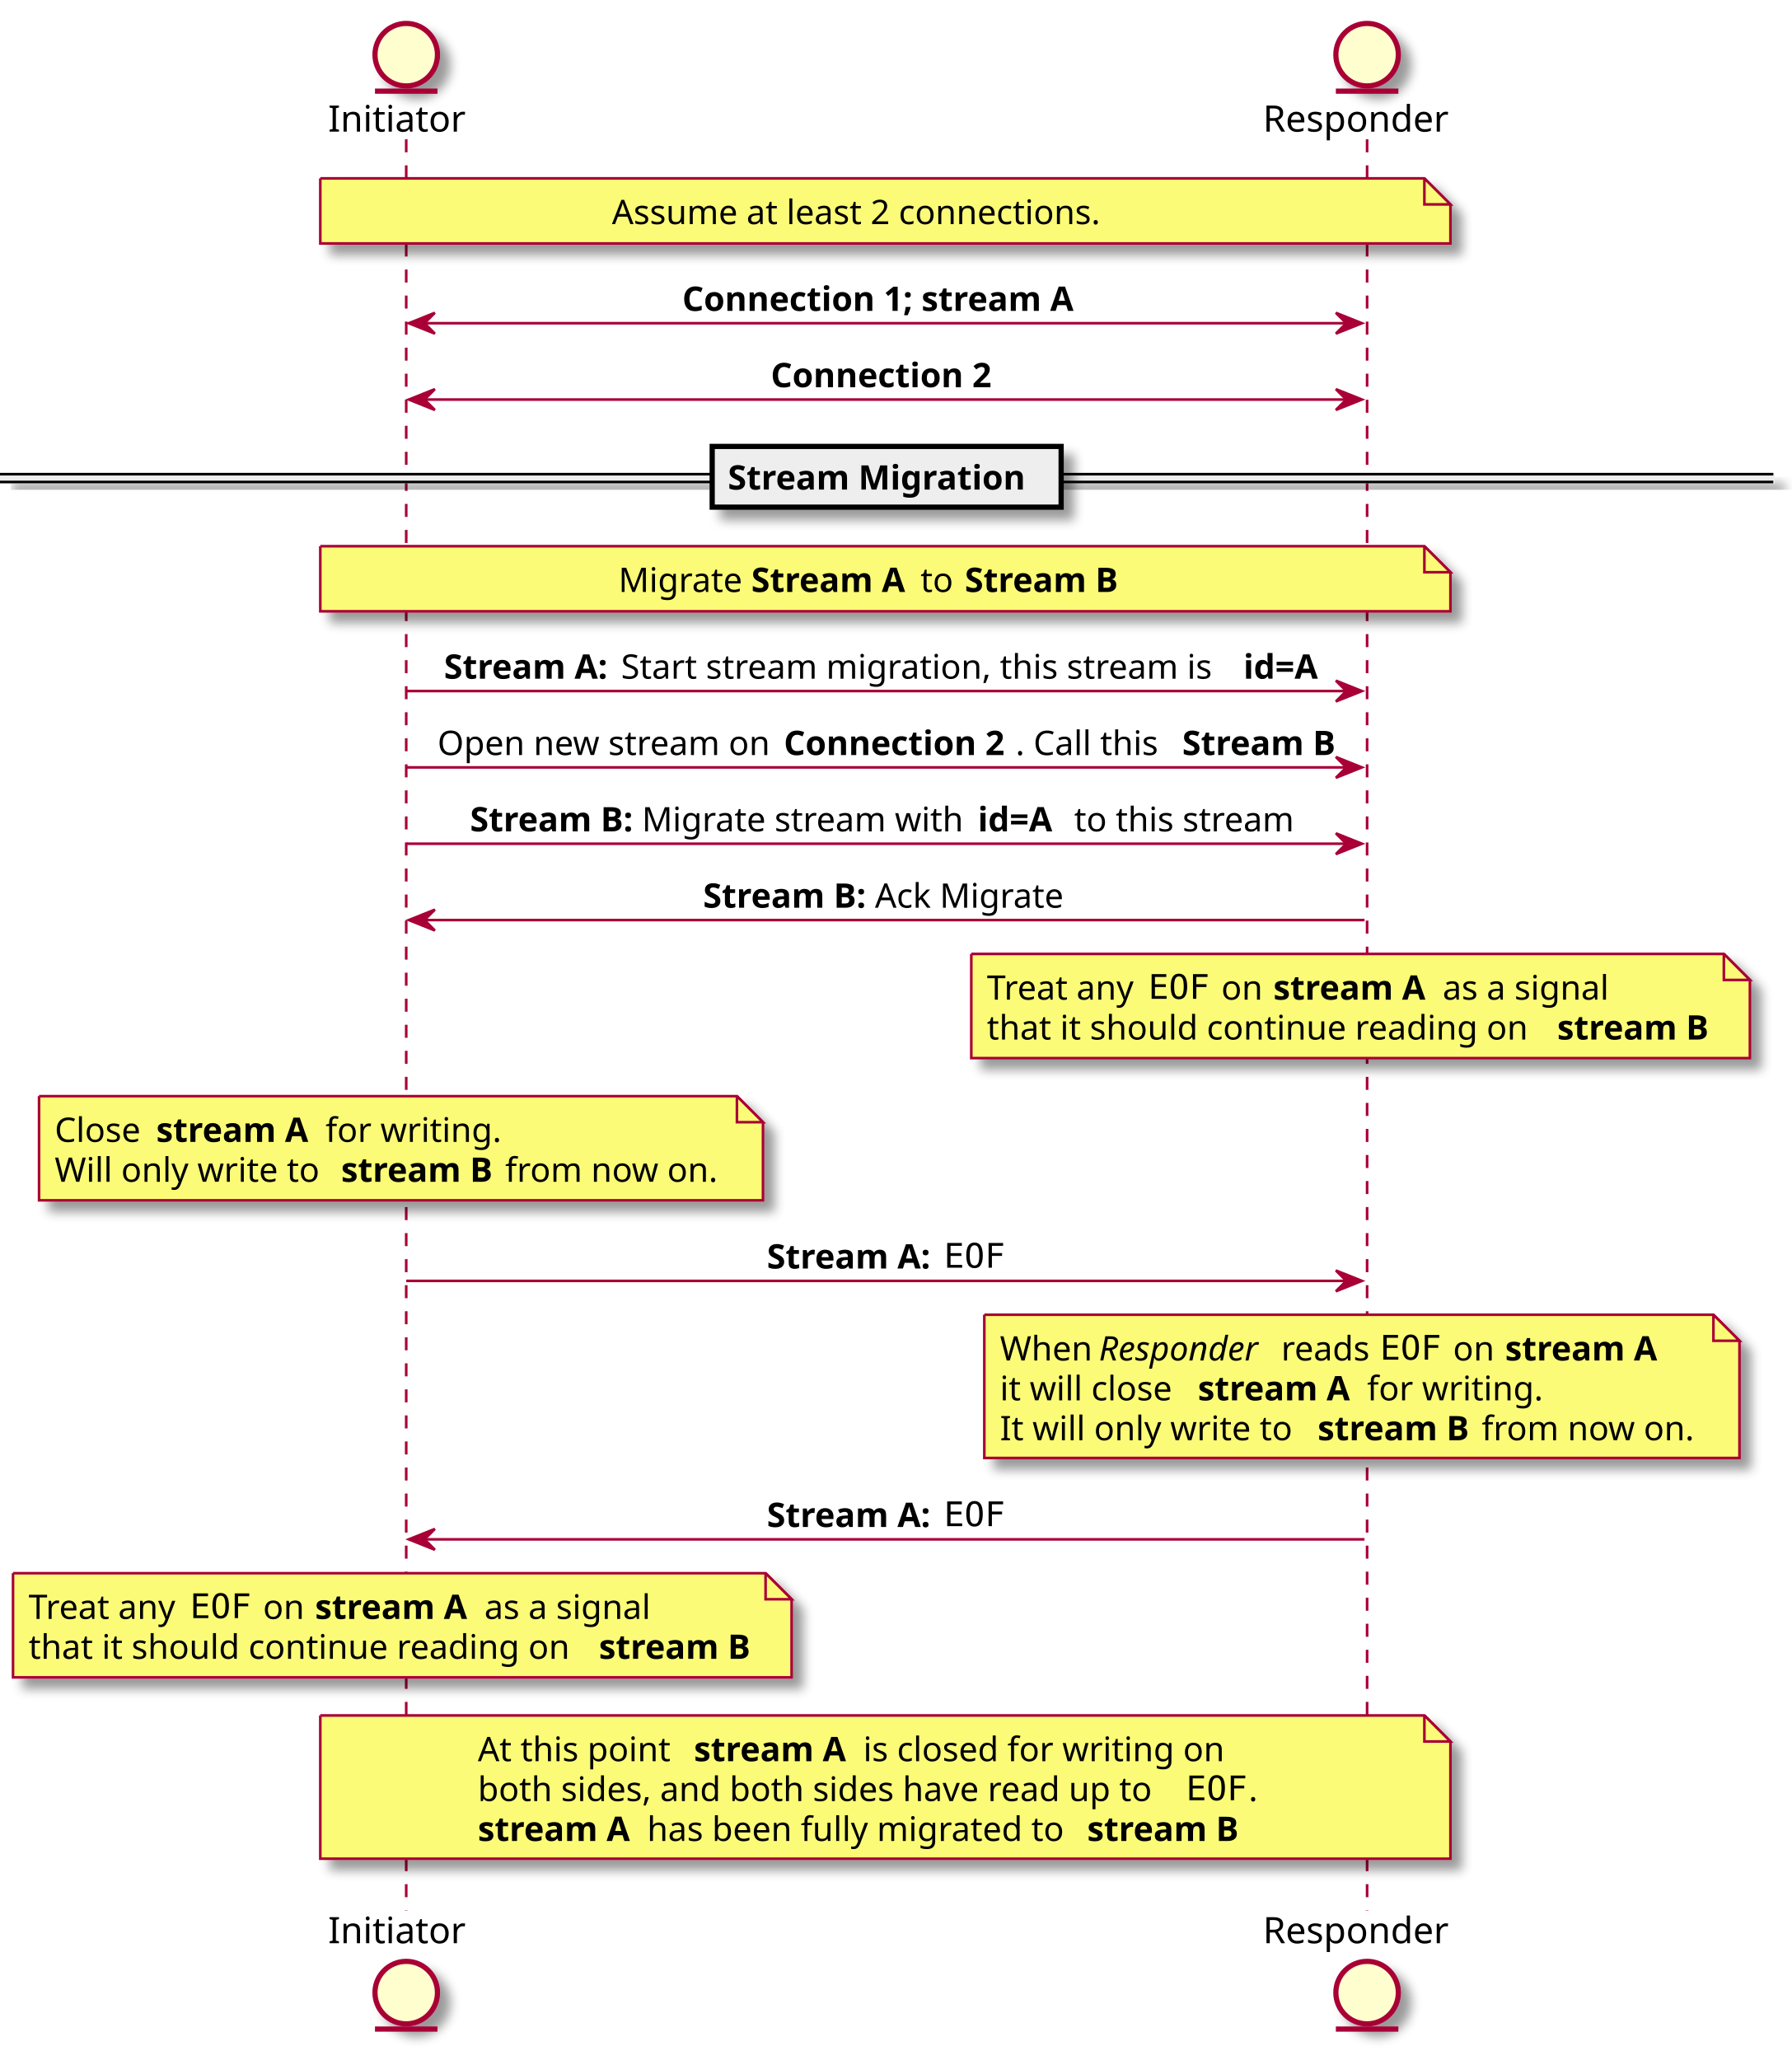
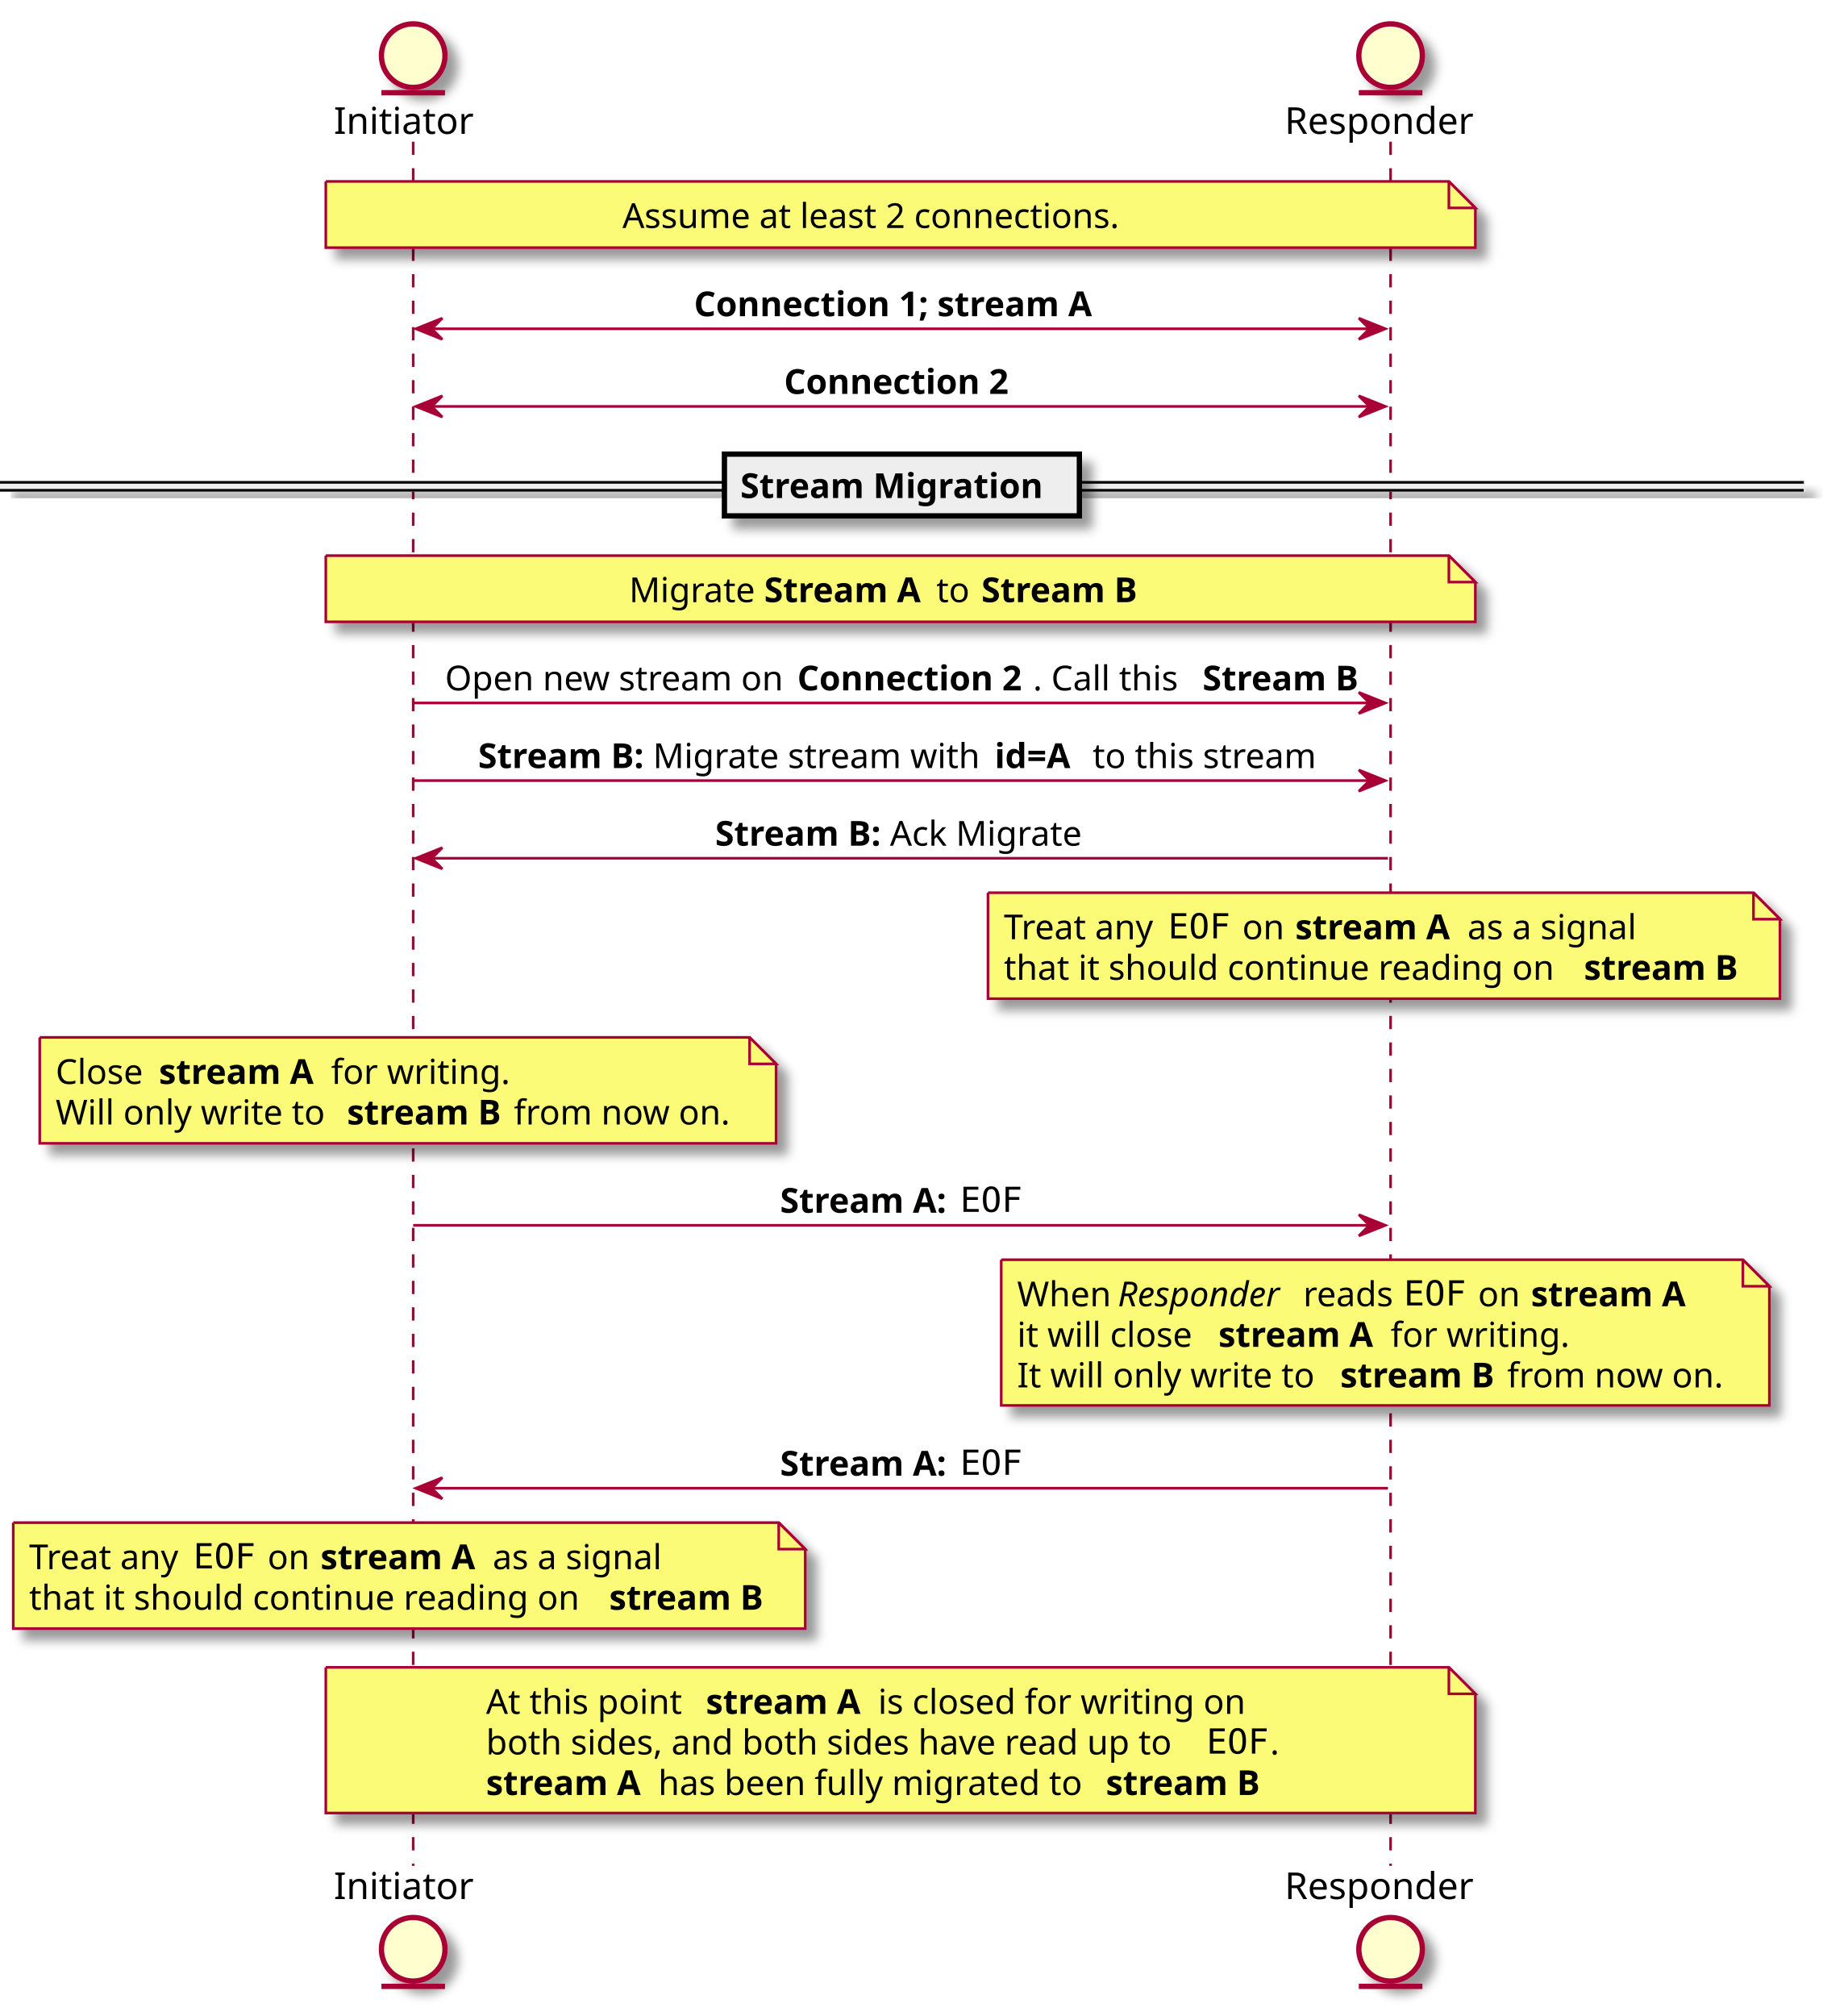
- <svg xmlns="http://www.w3.org/2000/svg" contentScriptType="application/ecmascript" contentStyleType="text/css" height="791px" preserveAspectRatio="none" style="width:688px;height:791px;background:#FFFFFF;" version="1.1" viewBox="0 0 688 791" width="688px" zoomAndPan="magnify">
+ <svg xmlns="http://www.w3.org/2000/svg" contentScriptType="application/ecmascript" contentStyleType="text/css" height="761px" preserveAspectRatio="none" style="width:688px;height:761px;background:#FFFFFF;" version="1.1" viewBox="0 0 688 761" width="688px" zoomAndPan="magnify">
  <defs>
-     <filter height="300%" id="f6gg6yevf5956" width="300%" x="-1" y="-1">
+     <filter height="300%" id="frpb3c6u2oizg" width="300%" x="-1" y="-1">
      <feGaussianBlur result="blurOut" stdDeviation="2.0" />
      <feColorMatrix in="blurOut" result="blurOut2" type="matrix" values="0 0 0 0 0 0 0 0 0 0 0 0 0 0 0 0 0 0 .4 0" />
      <feOffset dx="4.0" dy="4.0" in="blurOut2" result="blurOut3" />
      <feBlend in="SourceGraphic" in2="blurOut3" mode="normal" />
    </filter>
  </defs>
  <g>
-     <line style="stroke:#A80036;stroke-width:1.0;stroke-dasharray:5.0,5.0;" x1="156" x2="156" y1="53.488" y2="733.631" />
-     <line style="stroke:#A80036;stroke-width:1.0;stroke-dasharray:5.0,5.0;" x1="525" x2="525" y1="53.488" y2="733.631" />
+     <line style="stroke:#A80036;stroke-width:1.0;stroke-dasharray:5.0,5.0;" x1="156" x2="156" y1="53.488" y2="704.32" />
+     <line style="stroke:#A80036;stroke-width:1.0;stroke-dasharray:5.0,5.0;" x1="525" x2="525" y1="53.488" y2="704.32" />
    <text fill="#000000" font-family="sans-serif" font-size="14" lengthAdjust="spacing" textLength="54" x="126" y="50.535">Initiator</text>
-     <ellipse cx="156" cy="21" fill="#FEFECE" filter="url(#f6gg6yevf5956)" rx="12" ry="12" style="stroke:#A80036;stroke-width:2.0;" />
+     <ellipse cx="156" cy="21" fill="#FEFECE" filter="url(#frpb3c6u2oizg)" rx="12" ry="12" style="stroke:#A80036;stroke-width:2.0;" />
    <line style="stroke:#A80036;stroke-width:2.0;" x1="144" x2="168" y1="35" y2="35" />
-     <text fill="#000000" font-family="sans-serif" font-size="14" lengthAdjust="spacing" textLength="54" x="126" y="746.166">Initiator</text>
-     <ellipse cx="156" cy="765.119" fill="#FEFECE" filter="url(#f6gg6yevf5956)" rx="12" ry="12" style="stroke:#A80036;stroke-width:2.0;" />
-     <line style="stroke:#A80036;stroke-width:2.0;" x1="144" x2="168" y1="779.119" y2="779.119" />
+     <text fill="#000000" font-family="sans-serif" font-size="14" lengthAdjust="spacing" textLength="54" x="126" y="716.856">Initiator</text>
+     <ellipse cx="156" cy="735.809" fill="#FEFECE" filter="url(#frpb3c6u2oizg)" rx="12" ry="12" style="stroke:#A80036;stroke-width:2.0;" />
+     <line style="stroke:#A80036;stroke-width:2.0;" x1="144" x2="168" y1="749.809" y2="749.809" />
    <text fill="#000000" font-family="sans-serif" font-size="14" lengthAdjust="spacing" textLength="74" x="485" y="50.535">Responder</text>
-     <ellipse cx="525" cy="21" fill="#FEFECE" filter="url(#f6gg6yevf5956)" rx="12" ry="12" style="stroke:#A80036;stroke-width:2.0;" />
+     <ellipse cx="525" cy="21" fill="#FEFECE" filter="url(#frpb3c6u2oizg)" rx="12" ry="12" style="stroke:#A80036;stroke-width:2.0;" />
    <line style="stroke:#A80036;stroke-width:2.0;" x1="513" x2="537" y1="35" y2="35" />
-     <text fill="#000000" font-family="sans-serif" font-size="14" lengthAdjust="spacing" textLength="74" x="485" y="746.166">Responder</text>
-     <ellipse cx="525" cy="765.119" fill="#FEFECE" filter="url(#f6gg6yevf5956)" rx="12" ry="12" style="stroke:#A80036;stroke-width:2.0;" />
-     <line style="stroke:#A80036;stroke-width:2.0;" x1="513" x2="537" y1="779.119" y2="779.119" />
-     <path d="M123,68.488 L123,93.488 L557,93.488 L557,78.488 L547,68.488 L123,68.488 " fill="#FBFB77" filter="url(#f6gg6yevf5956)" style="stroke:#A80036;stroke-width:1.0;" />
+     <text fill="#000000" font-family="sans-serif" font-size="14" lengthAdjust="spacing" textLength="74" x="485" y="716.856">Responder</text>
+     <ellipse cx="525" cy="735.809" fill="#FEFECE" filter="url(#frpb3c6u2oizg)" rx="12" ry="12" style="stroke:#A80036;stroke-width:2.0;" />
+     <line style="stroke:#A80036;stroke-width:2.0;" x1="513" x2="537" y1="749.809" y2="749.809" />
+     <path d="M123,68.488 L123,93.488 L557,93.488 L557,78.488 L547,68.488 L123,68.488 " fill="#FBFB77" filter="url(#frpb3c6u2oizg)" style="stroke:#A80036;stroke-width:1.0;" />
    <path d="M547,68.488 L547,78.488 L557,78.488 L547,68.488 " fill="#FBFB77" style="stroke:#A80036;stroke-width:1.0;" />
    <text fill="#000000" font-family="sans-serif" font-size="13" lengthAdjust="spacing" textLength="197" x="235" y="86.057">Assume at least 2 connections.</text>
    <polygon fill="#A80036" points="167,120.109,157,124.109,167,128.109,163,124.109" style="stroke:#A80036;stroke-width:1.0;" />
    <polygon fill="#A80036" points="513,120.109,523,124.109,513,128.109,517,124.109" style="stroke:#A80036;stroke-width:1.0;" />
    <line style="stroke:#A80036;stroke-width:1.0;" x1="161" x2="519" y1="124.109" y2="124.109" />
    <text fill="#000000" font-family="sans-serif" font-size="13" font-weight="bold" lengthAdjust="spacing" textLength="157" x="262" y="119.367">Connection 1; stream A</text>
    <polygon fill="#A80036" points="167,149.42,157,153.42,167,157.42,163,153.42" style="stroke:#A80036;stroke-width:1.0;" />
    <polygon fill="#A80036" points="513,149.42,523,153.42,513,157.42,517,153.42" style="stroke:#A80036;stroke-width:1.0;" />
    <line style="stroke:#A80036;stroke-width:1.0;" x1="161" x2="519" y1="153.42" y2="153.42" />
    <text fill="#000000" font-family="sans-serif" font-size="13" font-weight="bold" lengthAdjust="spacing" textLength="89" x="296" y="148.678">Connection 2</text>
-     <rect fill="#EEEEEE" filter="url(#f6gg6yevf5956)" height="3" style="stroke:#EEEEEE;stroke-width:1.0;" width="681" x="0" y="182.075" />
+     <rect fill="#EEEEEE" filter="url(#frpb3c6u2oizg)" height="3" style="stroke:#EEEEEE;stroke-width:1.0;" width="681" x="0" y="182.075" />
    <line style="stroke:#000000;stroke-width:1.0;" x1="0" x2="681" y1="182.075" y2="182.075" />
    <line style="stroke:#000000;stroke-width:1.0;" x1="0" x2="681" y1="185.075" y2="185.075" />
-     <rect fill="#EEEEEE" filter="url(#f6gg6yevf5956)" height="23.311" style="stroke:#000000;stroke-width:2.0;" width="134" x="273.5" y="171.42" />
+     <rect fill="#EEEEEE" filter="url(#frpb3c6u2oizg)" height="23.311" style="stroke:#000000;stroke-width:2.0;" width="134" x="273.5" y="171.42" />
    <text fill="#000000" font-family="sans-serif" font-size="13" font-weight="bold" lengthAdjust="spacing" textLength="116" x="279.5" y="187.988">Stream Migration</text>
-     <path d="M123,209.731 L123,234.731 L557,234.731 L557,219.731 L547,209.731 L123,209.731 " fill="#FBFB77" filter="url(#f6gg6yevf5956)" style="stroke:#A80036;stroke-width:1.0;" />
+     <path d="M123,209.731 L123,234.731 L557,234.731 L557,219.731 L547,209.731 L123,209.731 " fill="#FBFB77" filter="url(#frpb3c6u2oizg)" style="stroke:#A80036;stroke-width:1.0;" />
    <path d="M547,209.731 L547,219.731 L557,219.731 L547,209.731 " fill="#FBFB77" style="stroke:#A80036;stroke-width:1.0;" />
    <text fill="#000000" font-family="sans-serif" font-size="13" lengthAdjust="spacing" textLength="47" x="237.5" y="227.299">Migrate</text>
    <text fill="#000000" font-family="sans-serif" font-size="13" font-weight="bold" lengthAdjust="spacing" textLength="61" x="288.5" y="227.299">Stream A</text>
    <text fill="#000000" font-family="sans-serif" font-size="13" lengthAdjust="spacing" textLength="13" x="353.5" y="227.299">to</text>
    <text fill="#000000" font-family="sans-serif" font-size="13" font-weight="bold" lengthAdjust="spacing" textLength="59" x="370.5" y="227.299">Stream B</text>
    <polygon fill="#A80036" points="513,261.352,523,265.352,513,269.352,517,265.352" style="stroke:#A80036;stroke-width:1.0;" />
    <line style="stroke:#A80036;stroke-width:1.0;" x1="156" x2="519" y1="265.352" y2="265.352" />
-     <text fill="#000000" font-family="sans-serif" font-size="13" font-weight="bold" lengthAdjust="spacing" textLength="64" x="170.5" y="260.609">Stream A:</text>
-     <text fill="#000000" font-family="sans-serif" font-size="13" lengthAdjust="spacing" textLength="235" x="238.5" y="260.609">Start stream migration, this stream is</text>
-     <text fill="#000000" font-family="sans-serif" font-size="13" font-weight="bold" lengthAdjust="spacing" textLength="33" x="477.5" y="260.609">id=A</text>
+     <text fill="#000000" font-family="sans-serif" font-size="13" lengthAdjust="spacing" textLength="129" x="168" y="260.609">Open new stream on</text>
+     <text fill="#000000" font-family="sans-serif" font-size="13" font-weight="bold" lengthAdjust="spacing" textLength="89" x="301" y="260.609">Connection 2</text>
+     <text fill="#000000" font-family="sans-serif" font-size="13" lengthAdjust="spacing" textLength="60" x="390" y="260.609">. Call this</text>
+     <text fill="#000000" font-family="sans-serif" font-size="13" font-weight="bold" lengthAdjust="spacing" textLength="59" x="454" y="260.609">Stream B</text>
    <polygon fill="#A80036" points="513,290.662,523,294.662,513,298.662,517,294.662" style="stroke:#A80036;stroke-width:1.0;" />
    <line style="stroke:#A80036;stroke-width:1.0;" x1="156" x2="519" y1="294.662" y2="294.662" />
-     <text fill="#000000" font-family="sans-serif" font-size="13" lengthAdjust="spacing" textLength="129" x="168" y="289.92">Open new stream on</text>
-     <text fill="#000000" font-family="sans-serif" font-size="13" font-weight="bold" lengthAdjust="spacing" textLength="89" x="301" y="289.92">Connection 2</text>
-     <text fill="#000000" font-family="sans-serif" font-size="13" lengthAdjust="spacing" textLength="60" x="390" y="289.92">. Call this</text>
-     <text fill="#000000" font-family="sans-serif" font-size="13" font-weight="bold" lengthAdjust="spacing" textLength="59" x="454" y="289.92">Stream B</text>
-     <polygon fill="#A80036" points="513,319.973,523,323.973,513,327.973,517,323.973" style="stroke:#A80036;stroke-width:1.0;" />
-     <line style="stroke:#A80036;stroke-width:1.0;" x1="156" x2="519" y1="323.973" y2="323.973" />
-     <text fill="#000000" font-family="sans-serif" font-size="13" font-weight="bold" lengthAdjust="spacing" textLength="62" x="180.5" y="319.231">Stream B:</text>
-     <text fill="#000000" font-family="sans-serif" font-size="13" lengthAdjust="spacing" textLength="125" x="246.5" y="319.231">Migrate stream with</text>
-     <text fill="#000000" font-family="sans-serif" font-size="13" font-weight="bold" lengthAdjust="spacing" textLength="33" x="375.5" y="319.231">id=A</text>
-     <text fill="#000000" font-family="sans-serif" font-size="13" lengthAdjust="spacing" textLength="88" x="412.5" y="319.231">to this stream</text>
-     <polygon fill="#A80036" points="167,349.283,157,353.283,167,357.283,163,353.283" style="stroke:#A80036;stroke-width:1.0;" />
-     <line style="stroke:#A80036;stroke-width:1.0;" x1="161" x2="524" y1="353.283" y2="353.283" />
-     <text fill="#000000" font-family="sans-serif" font-size="13" font-weight="bold" lengthAdjust="spacing" textLength="62" x="270" y="348.541">Stream B:</text>
-     <text fill="#000000" font-family="sans-serif" font-size="13" lengthAdjust="spacing" textLength="75" x="336" y="348.541">Ack Migrate</text>
-     <path d="M373,366.283 L373,406.283 L672,406.283 L672,376.283 L662,366.283 L373,366.283 " fill="#FBFB77" filter="url(#f6gg6yevf5956)" style="stroke:#A80036;stroke-width:1.0;" />
-     <path d="M662,366.283 L662,376.283 L672,376.283 L662,366.283 " fill="#FBFB77" style="stroke:#A80036;stroke-width:1.0;" />
-     <text fill="#000000" font-family="sans-serif" font-size="13" lengthAdjust="spacing" textLength="58" x="379" y="383.852">Treat any</text>
-     <text fill="#000000" font-family="monospace" font-size="13" lengthAdjust="spacing" textLength="24" x="441" y="383.528">EOF</text>
-     <text fill="#000000" font-family="sans-serif" font-size="13" lengthAdjust="spacing" textLength="16" x="469" y="383.852">on</text>
-     <text fill="#000000" font-family="sans-serif" font-size="13" font-weight="bold" lengthAdjust="spacing" textLength="61" x="489" y="383.852">stream A</text>
-     <text fill="#000000" font-family="sans-serif" font-size="13" lengthAdjust="spacing" textLength="67" x="554" y="383.852">as a signal</text>
-     <text fill="#000000" font-family="sans-serif" font-size="13" lengthAdjust="spacing" textLength="215" x="379" y="399.162">that it should continue reading on</text>
-     <text fill="#000000" font-family="sans-serif" font-size="13" font-weight="bold" lengthAdjust="spacing" textLength="59" x="598" y="399.162">stream B</text>
-     <path d="M15,420.904 L15,460.904 L293,460.904 L293,430.904 L283,420.904 L15,420.904 " fill="#FBFB77" filter="url(#f6gg6yevf5956)" style="stroke:#A80036;stroke-width:1.0;" />
-     <path d="M283,420.904 L283,430.904 L293,430.904 L283,420.904 " fill="#FBFB77" style="stroke:#A80036;stroke-width:1.0;" />
-     <text fill="#000000" font-family="sans-serif" font-size="13" lengthAdjust="spacing" textLength="35" x="21" y="438.473">Close</text>
-     <text fill="#000000" font-family="sans-serif" font-size="13" font-weight="bold" lengthAdjust="spacing" textLength="61" x="60" y="438.473">stream A</text>
-     <text fill="#000000" font-family="sans-serif" font-size="13" lengthAdjust="spacing" textLength="70" x="125" y="438.473">for writing.</text>
-     <text fill="#000000" font-family="sans-serif" font-size="13" lengthAdjust="spacing" textLength="106" x="21" y="453.783">Will only write to</text>
-     <text fill="#000000" font-family="sans-serif" font-size="13" font-weight="bold" lengthAdjust="spacing" textLength="59" x="131" y="453.783">stream B</text>
-     <text fill="#000000" font-family="sans-serif" font-size="13" lengthAdjust="spacing" textLength="84" x="194" y="453.783">from now on.</text>
-     <polygon fill="#A80036" points="513,487.836,523,491.836,513,495.836,517,491.836" style="stroke:#A80036;stroke-width:1.0;" />
-     <line style="stroke:#A80036;stroke-width:1.0;" x1="156" x2="519" y1="491.836" y2="491.836" />
-     <text fill="#000000" font-family="sans-serif" font-size="13" font-weight="bold" lengthAdjust="spacing" textLength="64" x="294.5" y="487.094">Stream A:</text>
-     <text fill="#000000" font-family="sans-serif" font-size="13" lengthAdjust="spacing" textLength="0" x="362.5" y="487.094" />
-     <text fill="#000000" font-family="monospace" font-size="13" lengthAdjust="spacing" textLength="24" x="362.5" y="486.77">EOF</text>
-     <path d="M378,504.836 L378,559.836 L668,559.836 L668,514.836 L658,504.836 L378,504.836 " fill="#FBFB77" filter="url(#f6gg6yevf5956)" style="stroke:#A80036;stroke-width:1.0;" />
-     <path d="M658,504.836 L658,514.836 L668,514.836 L658,504.836 " fill="#FBFB77" style="stroke:#A80036;stroke-width:1.0;" />
-     <text fill="#000000" font-family="sans-serif" font-size="13" lengthAdjust="spacing" textLength="34" x="384" y="522.404">When</text>
-     <text fill="#000000" font-family="sans-serif" font-size="13" font-style="italic" lengthAdjust="spacing" textLength="66" x="422" y="522.404">Responder</text>
-     <text fill="#000000" font-family="sans-serif" font-size="13" lengthAdjust="spacing" textLength="34" x="492" y="522.404">reads</text>
-     <text fill="#000000" font-family="monospace" font-size="13" lengthAdjust="spacing" textLength="24" x="530" y="522.081">EOF</text>
-     <text fill="#000000" font-family="sans-serif" font-size="13" lengthAdjust="spacing" textLength="16" x="558" y="522.404">on</text>
-     <text fill="#000000" font-family="sans-serif" font-size="13" font-weight="bold" lengthAdjust="spacing" textLength="61" x="578" y="522.404">stream A</text>
-     <text fill="#000000" font-family="sans-serif" font-size="13" lengthAdjust="spacing" textLength="72" x="384" y="537.715">it will close</text>
-     <text fill="#000000" font-family="sans-serif" font-size="13" font-weight="bold" lengthAdjust="spacing" textLength="61" x="460" y="537.715">stream A</text>
-     <text fill="#000000" font-family="sans-serif" font-size="13" lengthAdjust="spacing" textLength="70" x="525" y="537.715">for writing.</text>
-     <text fill="#000000" font-family="sans-serif" font-size="13" lengthAdjust="spacing" textLength="118" x="384" y="553.025">It will only write to</text>
-     <text fill="#000000" font-family="sans-serif" font-size="13" font-weight="bold" lengthAdjust="spacing" textLength="59" x="506" y="553.025">stream B</text>
-     <text fill="#000000" font-family="sans-serif" font-size="13" lengthAdjust="spacing" textLength="84" x="569" y="553.025">from now on.</text>
-     <polygon fill="#A80036" points="167,587.078,157,591.078,167,595.078,163,591.078" style="stroke:#A80036;stroke-width:1.0;" />
-     <line style="stroke:#A80036;stroke-width:1.0;" x1="161" x2="524" y1="591.078" y2="591.078" />
-     <text fill="#000000" font-family="sans-serif" font-size="13" font-weight="bold" lengthAdjust="spacing" textLength="64" x="294.5" y="586.336">Stream A:</text>
-     <text fill="#000000" font-family="sans-serif" font-size="13" lengthAdjust="spacing" textLength="0" x="362.5" y="586.336" />
-     <text fill="#000000" font-family="monospace" font-size="13" lengthAdjust="spacing" textLength="24" x="362.5" y="586.012">EOF</text>
-     <path d="M5,604.078 L5,644.078 L304,644.078 L304,614.078 L294,604.078 L5,604.078 " fill="#FBFB77" filter="url(#f6gg6yevf5956)" style="stroke:#A80036;stroke-width:1.0;" />
-     <path d="M294,604.078 L294,614.078 L304,614.078 L294,604.078 " fill="#FBFB77" style="stroke:#A80036;stroke-width:1.0;" />
-     <text fill="#000000" font-family="sans-serif" font-size="13" lengthAdjust="spacing" textLength="58" x="11" y="621.646">Treat any</text>
-     <text fill="#000000" font-family="monospace" font-size="13" lengthAdjust="spacing" textLength="24" x="73" y="621.323">EOF</text>
-     <text fill="#000000" font-family="sans-serif" font-size="13" lengthAdjust="spacing" textLength="16" x="101" y="621.646">on</text>
-     <text fill="#000000" font-family="sans-serif" font-size="13" font-weight="bold" lengthAdjust="spacing" textLength="61" x="121" y="621.646">stream A</text>
-     <text fill="#000000" font-family="sans-serif" font-size="13" lengthAdjust="spacing" textLength="67" x="186" y="621.646">as a signal</text>
-     <text fill="#000000" font-family="sans-serif" font-size="13" lengthAdjust="spacing" textLength="215" x="11" y="636.957">that it should continue reading on</text>
-     <text fill="#000000" font-family="sans-serif" font-size="13" font-weight="bold" lengthAdjust="spacing" textLength="59" x="230" y="636.957">stream B</text>
-     <path d="M123,658.699 L123,713.699 L557,713.699 L557,668.699 L547,658.699 L123,658.699 " fill="#FBFB77" filter="url(#f6gg6yevf5956)" style="stroke:#A80036;stroke-width:1.0;" />
-     <path d="M547,658.699 L547,668.699 L557,668.699 L547,658.699 " fill="#FBFB77" style="stroke:#A80036;stroke-width:1.0;" />
-     <text fill="#000000" font-family="sans-serif" font-size="13" lengthAdjust="spacing" textLength="79" x="183.5" y="676.268">At this point</text>
-     <text fill="#000000" font-family="sans-serif" font-size="13" font-weight="bold" lengthAdjust="spacing" textLength="61" x="266.5" y="676.268">stream A</text>
-     <text fill="#000000" font-family="sans-serif" font-size="13" lengthAdjust="spacing" textLength="146" x="331.5" y="676.268">is closed for writing on</text>
-     <text fill="#000000" font-family="sans-serif" font-size="13" lengthAdjust="spacing" textLength="268" x="183.5" y="691.578">both sides, and both sides have read up to</text>
-     <text fill="#000000" font-family="monospace" font-size="13" lengthAdjust="spacing" textLength="24" x="455.5" y="691.254">EOF</text>
-     <text fill="#000000" font-family="sans-serif" font-size="13" lengthAdjust="spacing" textLength="4" x="479.5" y="691.578">.</text>
-     <text fill="#000000" font-family="sans-serif" font-size="13" font-weight="bold" lengthAdjust="spacing" textLength="61" x="183.5" y="706.889">stream A</text>
-     <text fill="#000000" font-family="sans-serif" font-size="13" lengthAdjust="spacing" textLength="165" x="248.5" y="706.889">has been fully migrated to</text>
-     <text fill="#000000" font-family="sans-serif" font-size="13" font-weight="bold" lengthAdjust="spacing" textLength="59" x="417.5" y="706.889">stream B</text>
+     <text fill="#000000" font-family="sans-serif" font-size="13" font-weight="bold" lengthAdjust="spacing" textLength="62" x="180.5" y="289.92">Stream B:</text>
+     <text fill="#000000" font-family="sans-serif" font-size="13" lengthAdjust="spacing" textLength="125" x="246.5" y="289.92">Migrate stream with</text>
+     <text fill="#000000" font-family="sans-serif" font-size="13" font-weight="bold" lengthAdjust="spacing" textLength="33" x="375.5" y="289.92">id=A</text>
+     <text fill="#000000" font-family="sans-serif" font-size="13" lengthAdjust="spacing" textLength="88" x="412.5" y="289.92">to this stream</text>
+     <polygon fill="#A80036" points="167,319.973,157,323.973,167,327.973,163,323.973" style="stroke:#A80036;stroke-width:1.0;" />
+     <line style="stroke:#A80036;stroke-width:1.0;" x1="161" x2="524" y1="323.973" y2="323.973" />
+     <text fill="#000000" font-family="sans-serif" font-size="13" font-weight="bold" lengthAdjust="spacing" textLength="62" x="270" y="319.231">Stream B:</text>
+     <text fill="#000000" font-family="sans-serif" font-size="13" lengthAdjust="spacing" textLength="75" x="336" y="319.231">Ack Migrate</text>
+     <path d="M373,336.973 L373,376.973 L672,376.973 L672,346.973 L662,336.973 L373,336.973 " fill="#FBFB77" filter="url(#frpb3c6u2oizg)" style="stroke:#A80036;stroke-width:1.0;" />
+     <path d="M662,336.973 L662,346.973 L672,346.973 L662,336.973 " fill="#FBFB77" style="stroke:#A80036;stroke-width:1.0;" />
+     <text fill="#000000" font-family="sans-serif" font-size="13" lengthAdjust="spacing" textLength="58" x="379" y="354.541">Treat any</text>
+     <text fill="#000000" font-family="monospace" font-size="13" lengthAdjust="spacing" textLength="24" x="441" y="354.217">EOF</text>
+     <text fill="#000000" font-family="sans-serif" font-size="13" lengthAdjust="spacing" textLength="16" x="469" y="354.541">on</text>
+     <text fill="#000000" font-family="sans-serif" font-size="13" font-weight="bold" lengthAdjust="spacing" textLength="61" x="489" y="354.541">stream A</text>
+     <text fill="#000000" font-family="sans-serif" font-size="13" lengthAdjust="spacing" textLength="67" x="554" y="354.541">as a signal</text>
+     <text fill="#000000" font-family="sans-serif" font-size="13" lengthAdjust="spacing" textLength="215" x="379" y="369.852">that it should continue reading on</text>
+     <text fill="#000000" font-family="sans-serif" font-size="13" font-weight="bold" lengthAdjust="spacing" textLength="59" x="598" y="369.852">stream B</text>
+     <path d="M15,391.594 L15,431.594 L293,431.594 L293,401.594 L283,391.594 L15,391.594 " fill="#FBFB77" filter="url(#frpb3c6u2oizg)" style="stroke:#A80036;stroke-width:1.0;" />
+     <path d="M283,391.594 L283,401.594 L293,401.594 L283,391.594 " fill="#FBFB77" style="stroke:#A80036;stroke-width:1.0;" />
+     <text fill="#000000" font-family="sans-serif" font-size="13" lengthAdjust="spacing" textLength="35" x="21" y="409.162">Close</text>
+     <text fill="#000000" font-family="sans-serif" font-size="13" font-weight="bold" lengthAdjust="spacing" textLength="61" x="60" y="409.162">stream A</text>
+     <text fill="#000000" font-family="sans-serif" font-size="13" lengthAdjust="spacing" textLength="70" x="125" y="409.162">for writing.</text>
+     <text fill="#000000" font-family="sans-serif" font-size="13" lengthAdjust="spacing" textLength="106" x="21" y="424.473">Will only write to</text>
+     <text fill="#000000" font-family="sans-serif" font-size="13" font-weight="bold" lengthAdjust="spacing" textLength="59" x="131" y="424.473">stream B</text>
+     <text fill="#000000" font-family="sans-serif" font-size="13" lengthAdjust="spacing" textLength="84" x="194" y="424.473">from now on.</text>
+     <polygon fill="#A80036" points="513,458.525,523,462.525,513,466.525,517,462.525" style="stroke:#A80036;stroke-width:1.0;" />
+     <line style="stroke:#A80036;stroke-width:1.0;" x1="156" x2="519" y1="462.525" y2="462.525" />
+     <text fill="#000000" font-family="sans-serif" font-size="13" font-weight="bold" lengthAdjust="spacing" textLength="64" x="294.5" y="457.783">Stream A:</text>
+     <text fill="#000000" font-family="sans-serif" font-size="13" lengthAdjust="spacing" textLength="0" x="362.5" y="457.783" />
+     <text fill="#000000" font-family="monospace" font-size="13" lengthAdjust="spacing" textLength="24" x="362.5" y="457.459">EOF</text>
+     <path d="M378,475.525 L378,530.525 L668,530.525 L668,485.525 L658,475.525 L378,475.525 " fill="#FBFB77" filter="url(#frpb3c6u2oizg)" style="stroke:#A80036;stroke-width:1.0;" />
+     <path d="M658,475.525 L658,485.525 L668,485.525 L658,475.525 " fill="#FBFB77" style="stroke:#A80036;stroke-width:1.0;" />
+     <text fill="#000000" font-family="sans-serif" font-size="13" lengthAdjust="spacing" textLength="34" x="384" y="493.094">When</text>
+     <text fill="#000000" font-family="sans-serif" font-size="13" font-style="italic" lengthAdjust="spacing" textLength="66" x="422" y="493.094">Responder</text>
+     <text fill="#000000" font-family="sans-serif" font-size="13" lengthAdjust="spacing" textLength="34" x="492" y="493.094">reads</text>
+     <text fill="#000000" font-family="monospace" font-size="13" lengthAdjust="spacing" textLength="24" x="530" y="492.77">EOF</text>
+     <text fill="#000000" font-family="sans-serif" font-size="13" lengthAdjust="spacing" textLength="16" x="558" y="493.094">on</text>
+     <text fill="#000000" font-family="sans-serif" font-size="13" font-weight="bold" lengthAdjust="spacing" textLength="61" x="578" y="493.094">stream A</text>
+     <text fill="#000000" font-family="sans-serif" font-size="13" lengthAdjust="spacing" textLength="72" x="384" y="508.404">it will close</text>
+     <text fill="#000000" font-family="sans-serif" font-size="13" font-weight="bold" lengthAdjust="spacing" textLength="61" x="460" y="508.404">stream A</text>
+     <text fill="#000000" font-family="sans-serif" font-size="13" lengthAdjust="spacing" textLength="70" x="525" y="508.404">for writing.</text>
+     <text fill="#000000" font-family="sans-serif" font-size="13" lengthAdjust="spacing" textLength="118" x="384" y="523.715">It will only write to</text>
+     <text fill="#000000" font-family="sans-serif" font-size="13" font-weight="bold" lengthAdjust="spacing" textLength="59" x="506" y="523.715">stream B</text>
+     <text fill="#000000" font-family="sans-serif" font-size="13" lengthAdjust="spacing" textLength="84" x="569" y="523.715">from now on.</text>
+     <polygon fill="#A80036" points="167,557.768,157,561.768,167,565.768,163,561.768" style="stroke:#A80036;stroke-width:1.0;" />
+     <line style="stroke:#A80036;stroke-width:1.0;" x1="161" x2="524" y1="561.768" y2="561.768" />
+     <text fill="#000000" font-family="sans-serif" font-size="13" font-weight="bold" lengthAdjust="spacing" textLength="64" x="294.5" y="557.025">Stream A:</text>
+     <text fill="#000000" font-family="sans-serif" font-size="13" lengthAdjust="spacing" textLength="0" x="362.5" y="557.025" />
+     <text fill="#000000" font-family="monospace" font-size="13" lengthAdjust="spacing" textLength="24" x="362.5" y="556.702">EOF</text>
+     <path d="M5,574.768 L5,614.768 L304,614.768 L304,584.768 L294,574.768 L5,574.768 " fill="#FBFB77" filter="url(#frpb3c6u2oizg)" style="stroke:#A80036;stroke-width:1.0;" />
+     <path d="M294,574.768 L294,584.768 L304,584.768 L294,574.768 " fill="#FBFB77" style="stroke:#A80036;stroke-width:1.0;" />
+     <text fill="#000000" font-family="sans-serif" font-size="13" lengthAdjust="spacing" textLength="58" x="11" y="592.336">Treat any</text>
+     <text fill="#000000" font-family="monospace" font-size="13" lengthAdjust="spacing" textLength="24" x="73" y="592.012">EOF</text>
+     <text fill="#000000" font-family="sans-serif" font-size="13" lengthAdjust="spacing" textLength="16" x="101" y="592.336">on</text>
+     <text fill="#000000" font-family="sans-serif" font-size="13" font-weight="bold" lengthAdjust="spacing" textLength="61" x="121" y="592.336">stream A</text>
+     <text fill="#000000" font-family="sans-serif" font-size="13" lengthAdjust="spacing" textLength="67" x="186" y="592.336">as a signal</text>
+     <text fill="#000000" font-family="sans-serif" font-size="13" lengthAdjust="spacing" textLength="215" x="11" y="607.646">that it should continue reading on</text>
+     <text fill="#000000" font-family="sans-serif" font-size="13" font-weight="bold" lengthAdjust="spacing" textLength="59" x="230" y="607.646">stream B</text>
+     <path d="M123,629.389 L123,684.389 L557,684.389 L557,639.389 L547,629.389 L123,629.389 " fill="#FBFB77" filter="url(#frpb3c6u2oizg)" style="stroke:#A80036;stroke-width:1.0;" />
+     <path d="M547,629.389 L547,639.389 L557,639.389 L547,629.389 " fill="#FBFB77" style="stroke:#A80036;stroke-width:1.0;" />
+     <text fill="#000000" font-family="sans-serif" font-size="13" lengthAdjust="spacing" textLength="79" x="183.5" y="646.957">At this point</text>
+     <text fill="#000000" font-family="sans-serif" font-size="13" font-weight="bold" lengthAdjust="spacing" textLength="61" x="266.5" y="646.957">stream A</text>
+     <text fill="#000000" font-family="sans-serif" font-size="13" lengthAdjust="spacing" textLength="146" x="331.5" y="646.957">is closed for writing on</text>
+     <text fill="#000000" font-family="sans-serif" font-size="13" lengthAdjust="spacing" textLength="268" x="183.5" y="662.268">both sides, and both sides have read up to</text>
+     <text fill="#000000" font-family="monospace" font-size="13" lengthAdjust="spacing" textLength="24" x="455.5" y="661.944">EOF</text>
+     <text fill="#000000" font-family="sans-serif" font-size="13" lengthAdjust="spacing" textLength="4" x="479.5" y="662.268">.</text>
+     <text fill="#000000" font-family="sans-serif" font-size="13" font-weight="bold" lengthAdjust="spacing" textLength="61" x="183.5" y="677.578">stream A</text>
+     <text fill="#000000" font-family="sans-serif" font-size="13" lengthAdjust="spacing" textLength="165" x="248.5" y="677.578">has been fully migrated to</text>
+     <text fill="#000000" font-family="sans-serif" font-size="13" font-weight="bold" lengthAdjust="spacing" textLength="59" x="417.5" y="677.578">stream B</text>
  </g>
</svg>
